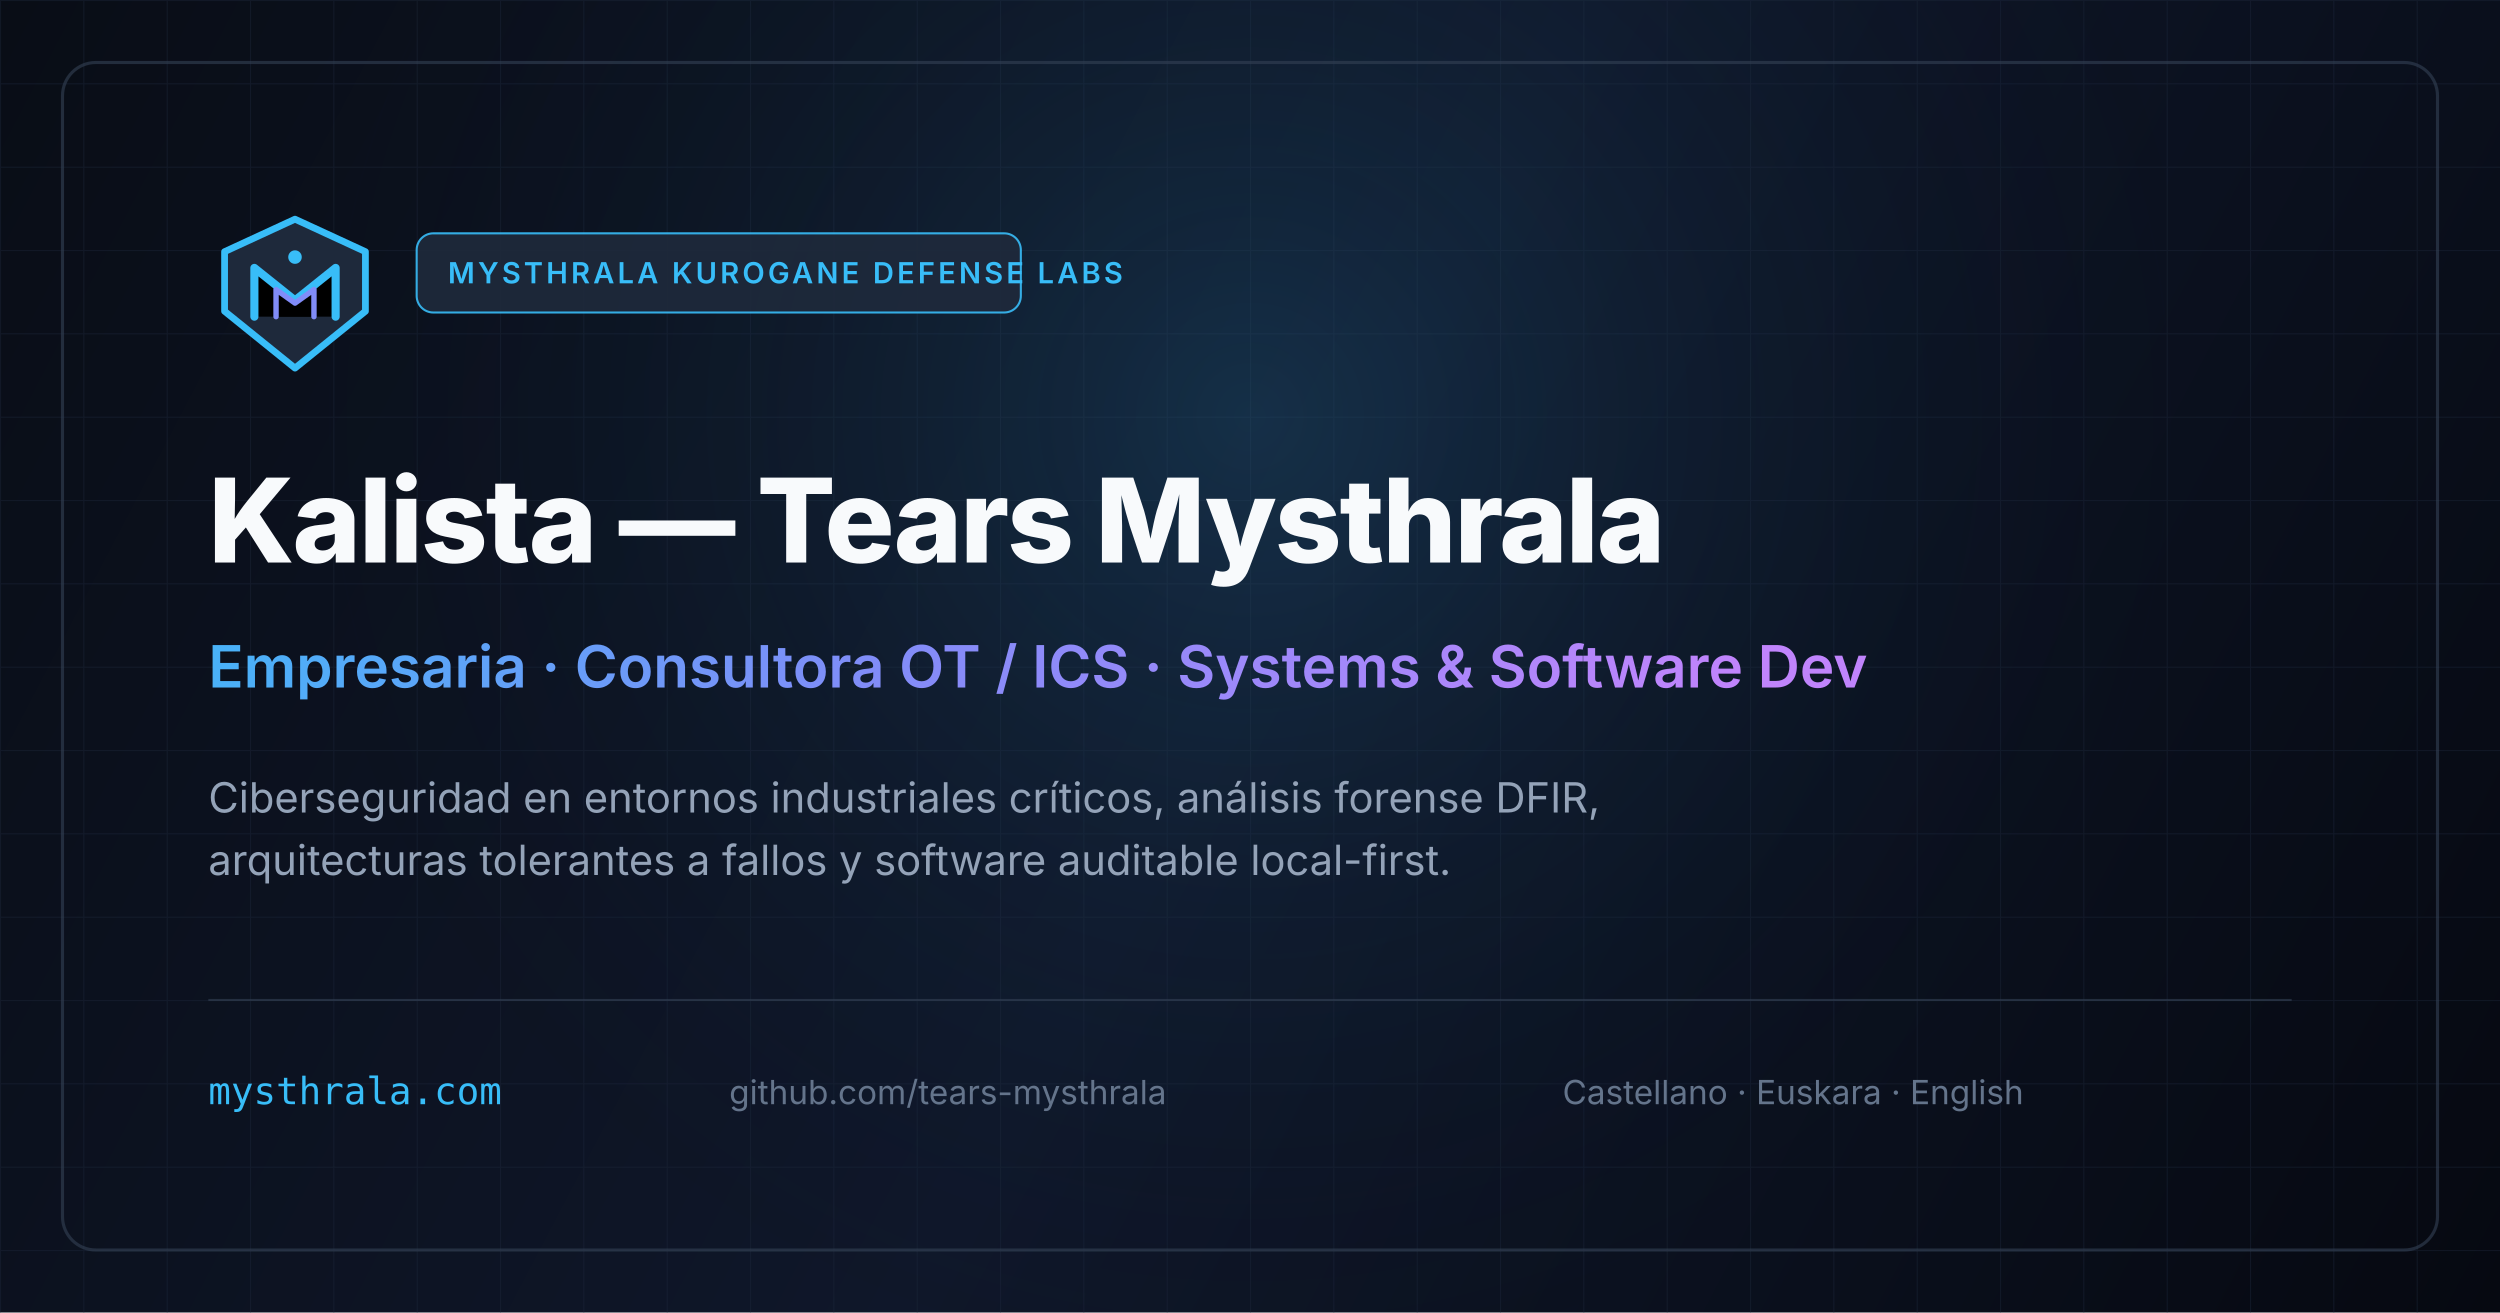
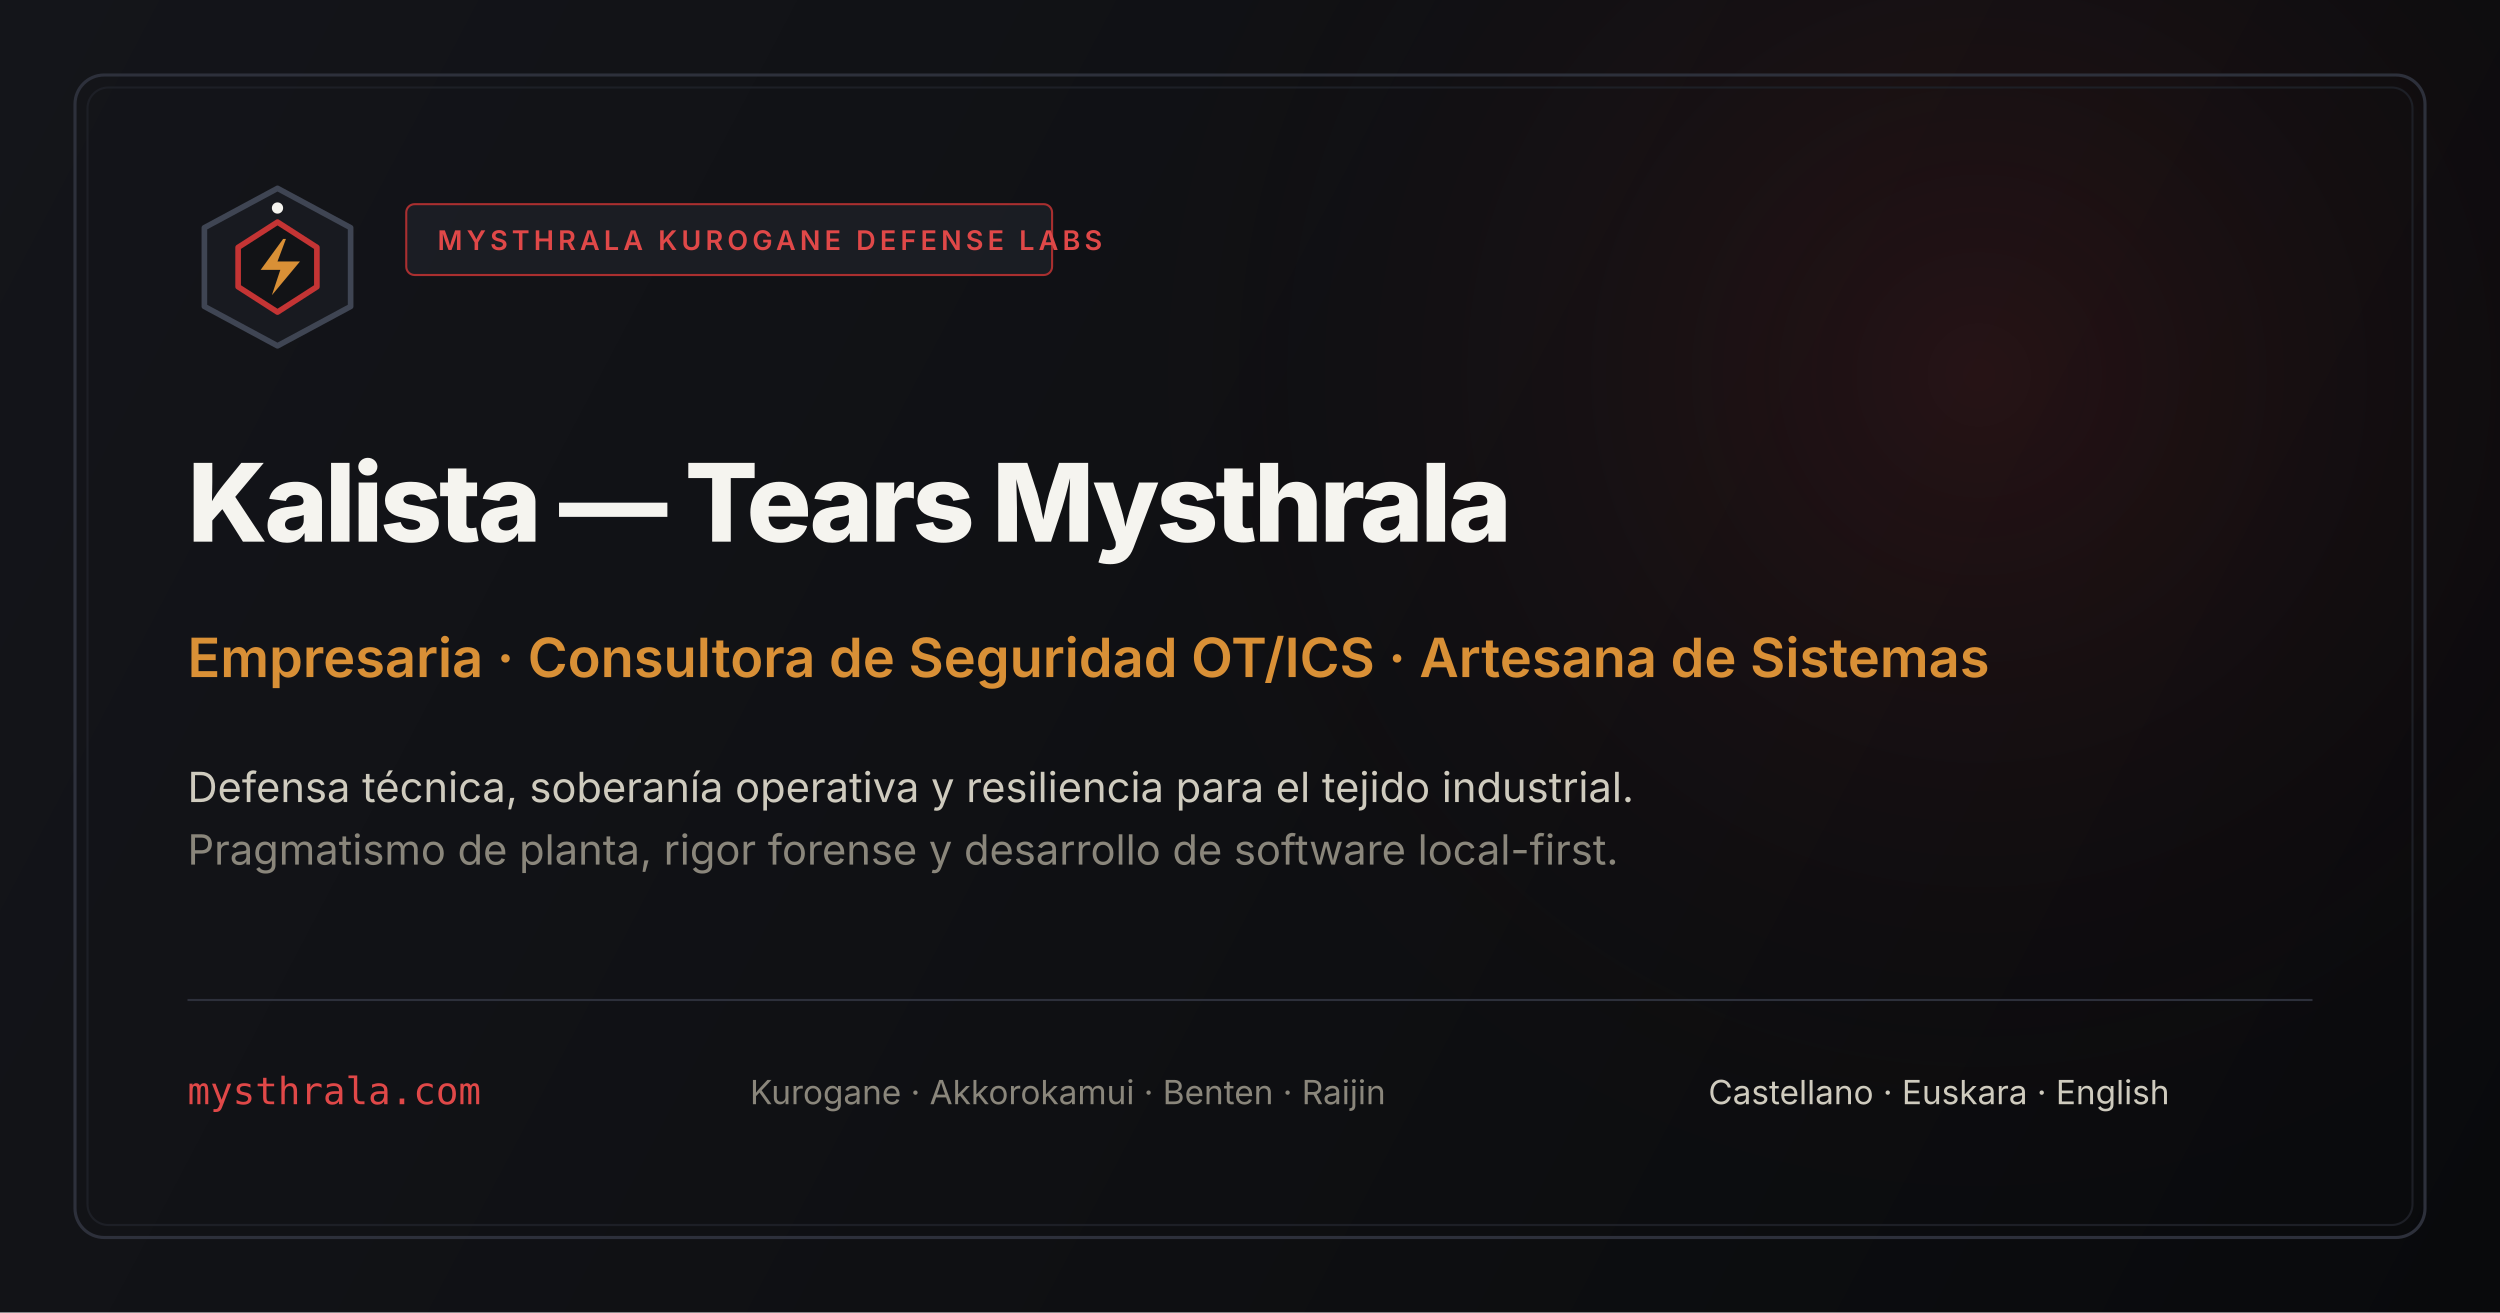
<svg xmlns="http://www.w3.org/2000/svg" viewBox="0 0 1200 630" width="1200" height="630">
  <defs>
    <linearGradient id="bg" x1="0" y1="0" x2="1200" y2="630" gradientUnits="userSpaceOnUse">
-       <stop offset="0%" stop-color="#090d16" />
-       <stop offset="50%" stop-color="#0f172a" />
-       <stop offset="100%" stop-color="#060911" />
+       <stop offset="0%" stop-color="#14151a" />
+       <stop offset="50%" stop-color="#0f1013" />
+       <stop offset="100%" stop-color="#090a0c" />
    </linearGradient>
-     <linearGradient id="primary-grad" x1="100" y1="100" x2="800" y2="400" gradientUnits="userSpaceOnUse">
-       <stop offset="0%" stop-color="#38bdf8" />
-       <stop offset="50%" stop-color="#818cf8" />
-       <stop offset="100%" stop-color="#c084fc" />
+     <linearGradient id="akkoro-raijin" x1="100" y1="100" x2="600" y2="400" gradientUnits="userSpaceOnUse">
+       <stop offset="0%" stop-color="#e04848" />
+       <stop offset="50%" stop-color="#d99036" />
+       <stop offset="100%" stop-color="#f5f4ef" />
    </linearGradient>
-     <pattern id="grid" width="40" height="40" patternUnits="userSpaceOnUse">
-       <path d="M 40 0 L 0 0 0 40" fill="none" stroke="#1e293b" stroke-width="1" opacity="0.4" />
-     </pattern>
-     <radialGradient id="glow" cx="600" cy="200" r="500" gradientUnits="userSpaceOnUse">
-       <stop offset="0%" stop-color="#38bdf8" stop-opacity="0.15" />
+     <radialGradient id="ember-glow" cx="950" cy="180" r="450" gradientUnits="userSpaceOnUse">
+       <stop offset="0%" stop-color="#c43434" stop-opacity="0.14" />
      <stop offset="100%" stop-color="#000000" stop-opacity="0" />
    </radialGradient>
  </defs>
  <rect width="1200" height="630" fill="url(#bg)" />
-   <rect width="1200" height="630" fill="url(#grid)" />
-   <rect width="1200" height="630" fill="url(#glow)" />
-   <rect x="30" y="30" width="1140" height="570" rx="16" fill="none" stroke="#334155" stroke-width="1.5" opacity="0.6" />
-   <g transform="translate(100, 100) scale(1.3)">
-     <polygon points="32,4 58,16 58,38 32,59 6,38 6,16" fill="#1e293b" stroke="#38bdf8" stroke-width="2.5" stroke-linejoin="round" />
-     <path d="M17 40V22L32 34L47 22V40" stroke="#38bdf8" stroke-width="3" stroke-linecap="round" stroke-linejoin="round" />
-     <path d="M25 40V30L32 35L39 30V40" stroke="#818cf8" stroke-width="2" stroke-linecap="round" stroke-linejoin="round" />
-     <circle cx="32" cy="18" r="2.5" fill="#38bdf8" />
+   <rect width="1200" height="630" fill="url(#ember-glow)" />
+   <rect x="36" y="36" width="1128" height="558" rx="14" fill="none" stroke="#2d303b" stroke-width="1.5" />
+   <rect x="42" y="42" width="1116" height="546" rx="10" fill="none" stroke="#1d1f26" stroke-width="1" />
+   <g transform="translate(90, 85) scale(1.35)">
+     <polygon points="32,4 58,18 58,46 32,60 6,46 6,18" fill="#181a20" stroke="#3f4553" stroke-width="2" stroke-linejoin="round" />
+     <path d="M32 16L46 25V39L32 48L18 39V25L32 16Z" fill="#121316" stroke="#c43434" stroke-width="2" stroke-linejoin="round" />
+     <path d="M34 22L26 33H33L30 42L40 30H32L35 22H34Z" fill="#d99036" />
+     <circle cx="32" cy="11" r="2" fill="#f5f4ef" />
  </g>
-   <rect x="200" y="112" width="290" height="38" rx="8" fill="#1e293b" stroke="#38bdf8" stroke-width="1" opacity="0.9" />
-   <text x="215" y="136" font-family="system-ui, -apple-system, sans-serif" font-size="14" font-weight="600" fill="#38bdf8" letter-spacing="1.5">MYSTHRALA KUROGANE DEFENSE LABS</text>
-   <text x="100" y="270" font-family="system-ui, -apple-system, sans-serif" font-size="56" font-weight="800" fill="#f8fafc" letter-spacing="-1">
+   <rect x="195" y="98" width="310" height="34" rx="4" fill="#1c1e26" stroke="#c43434" stroke-width="1" opacity="0.85" />
+   <text x="210" y="120" font-family="system-ui, -apple-system, sans-serif" font-size="13" font-weight="600" fill="#e04848" letter-spacing="2">MYSTHRALA KUROGANE DEFENSE LABS</text>
+   <text x="90" y="260" font-family="system-ui, -apple-system, sans-serif" font-size="52" font-weight="800" fill="#f5f4ef" letter-spacing="-1.5">
    Kalista — Tears Mysthrala
  </text>
-   <text x="100" y="330" font-family="system-ui, -apple-system, sans-serif" font-size="28" font-weight="600" fill="url(#primary-grad)">
-     Empresaria · Consultora OT / ICS · Systems &amp; Software Dev
+   <text x="90" y="325" font-family="system-ui, -apple-system, sans-serif" font-size="26" font-weight="600" fill="#d99036">
+     Empresaria · Consultora de Seguridad OT/ICS · Artesana de Sistemas
  </text>
-   <text x="100" y="390" font-family="system-ui, -apple-system, sans-serif" font-size="20" fill="#94a3b8" line-height="1.5">
-     Ciberseguridad en entornos industriales críticos, análisis forense DFIR,
+   <text x="90" y="385" font-family="system-ui, -apple-system, sans-serif" font-size="20" fill="#cfcbbe" line-height="1.5">
+     Defensa técnica, soberanía operativa y resiliencia para el tejido industrial.
  </text>
-   <text x="100" y="420" font-family="system-ui, -apple-system, sans-serif" font-size="20" fill="#94a3b8">
-     arquitecturas tolerantes a fallos y software auditable local-first.
+   <text x="90" y="415" font-family="system-ui, -apple-system, sans-serif" font-size="20" fill="#8a867b">
+     Pragmatismo de planta, rigor forense y desarrollo de software local-first.
  </text>
-   <line x1="100" y1="480" x2="1100" y2="480" stroke="#334155" stroke-width="1" opacity="0.6" />
-   <text x="100" y="530" font-family="monospace" font-size="18" fill="#38bdf8">mysthrala.com</text>
-   <text x="350" y="530" font-family="system-ui, -apple-system, sans-serif" font-size="16" fill="#64748b">github.com/tears-mysthrala</text>
-   <text x="750" y="530" font-family="system-ui, -apple-system, sans-serif" font-size="16" fill="#64748b">Castellano · Euskara · English</text>
+   <line x1="90" y1="480" x2="1110" y2="480" stroke="#2d303b" stroke-width="1" />
+   <text x="90" y="530" font-family="monospace" font-size="18" fill="#e04848">mysthrala.com</text>
+   <text x="360" y="530" font-family="system-ui, -apple-system, sans-serif" font-size="16" fill="#8a867b">Kurogane · Akkorokamui · Benten · Raijin</text>
+   <text x="820" y="530" font-family="system-ui, -apple-system, sans-serif" font-size="16" fill="#cfcbbe">Castellano · Euskara · English</text>
</svg>
